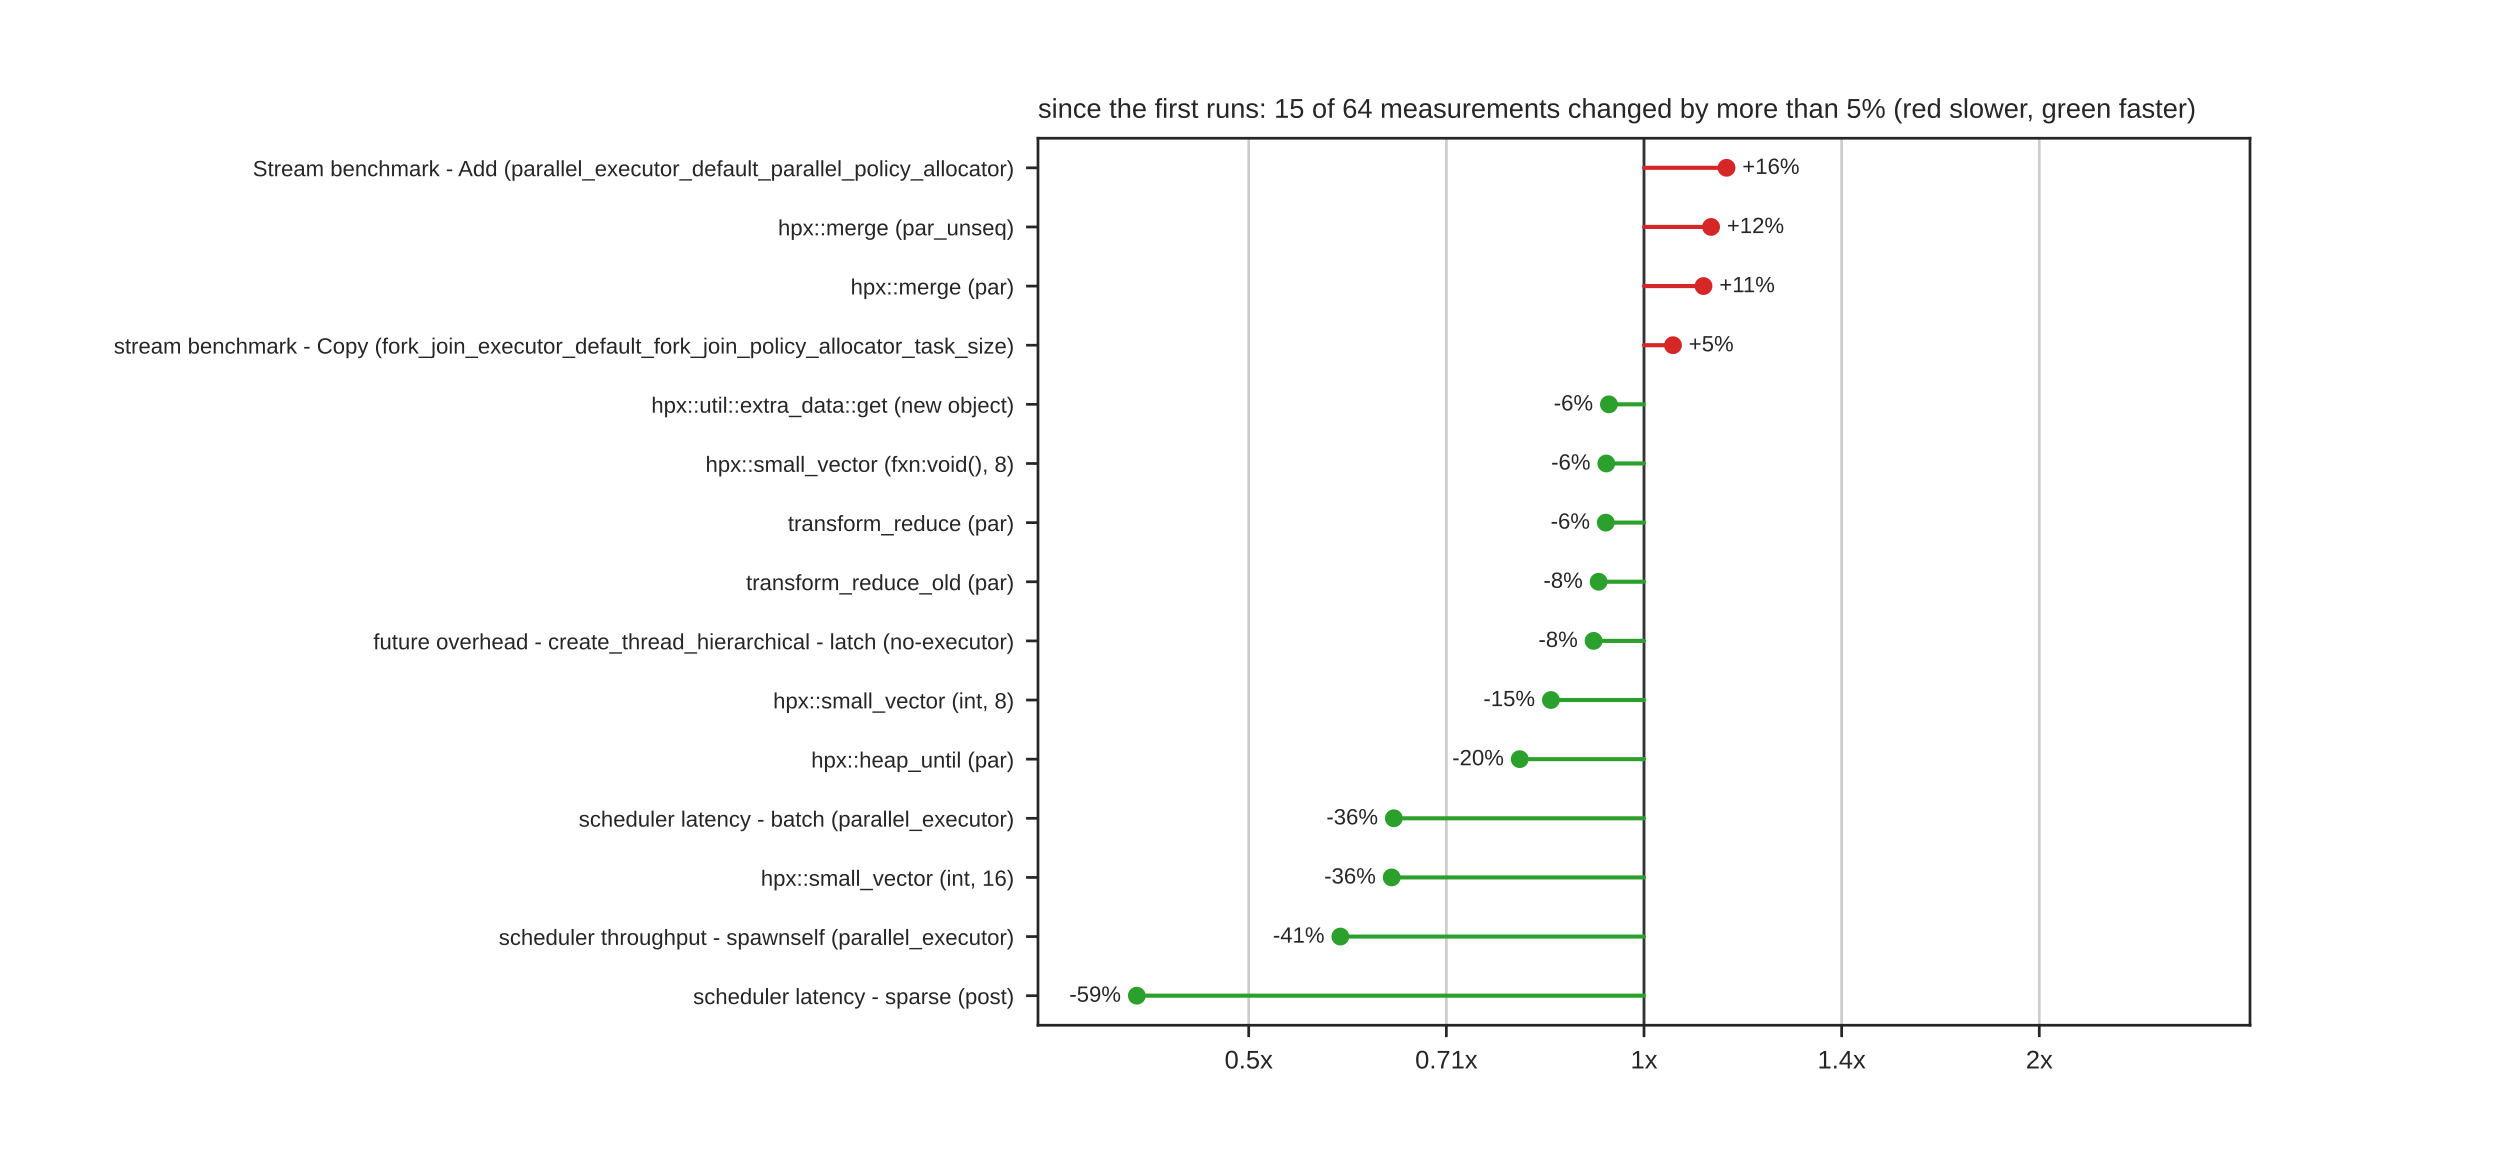
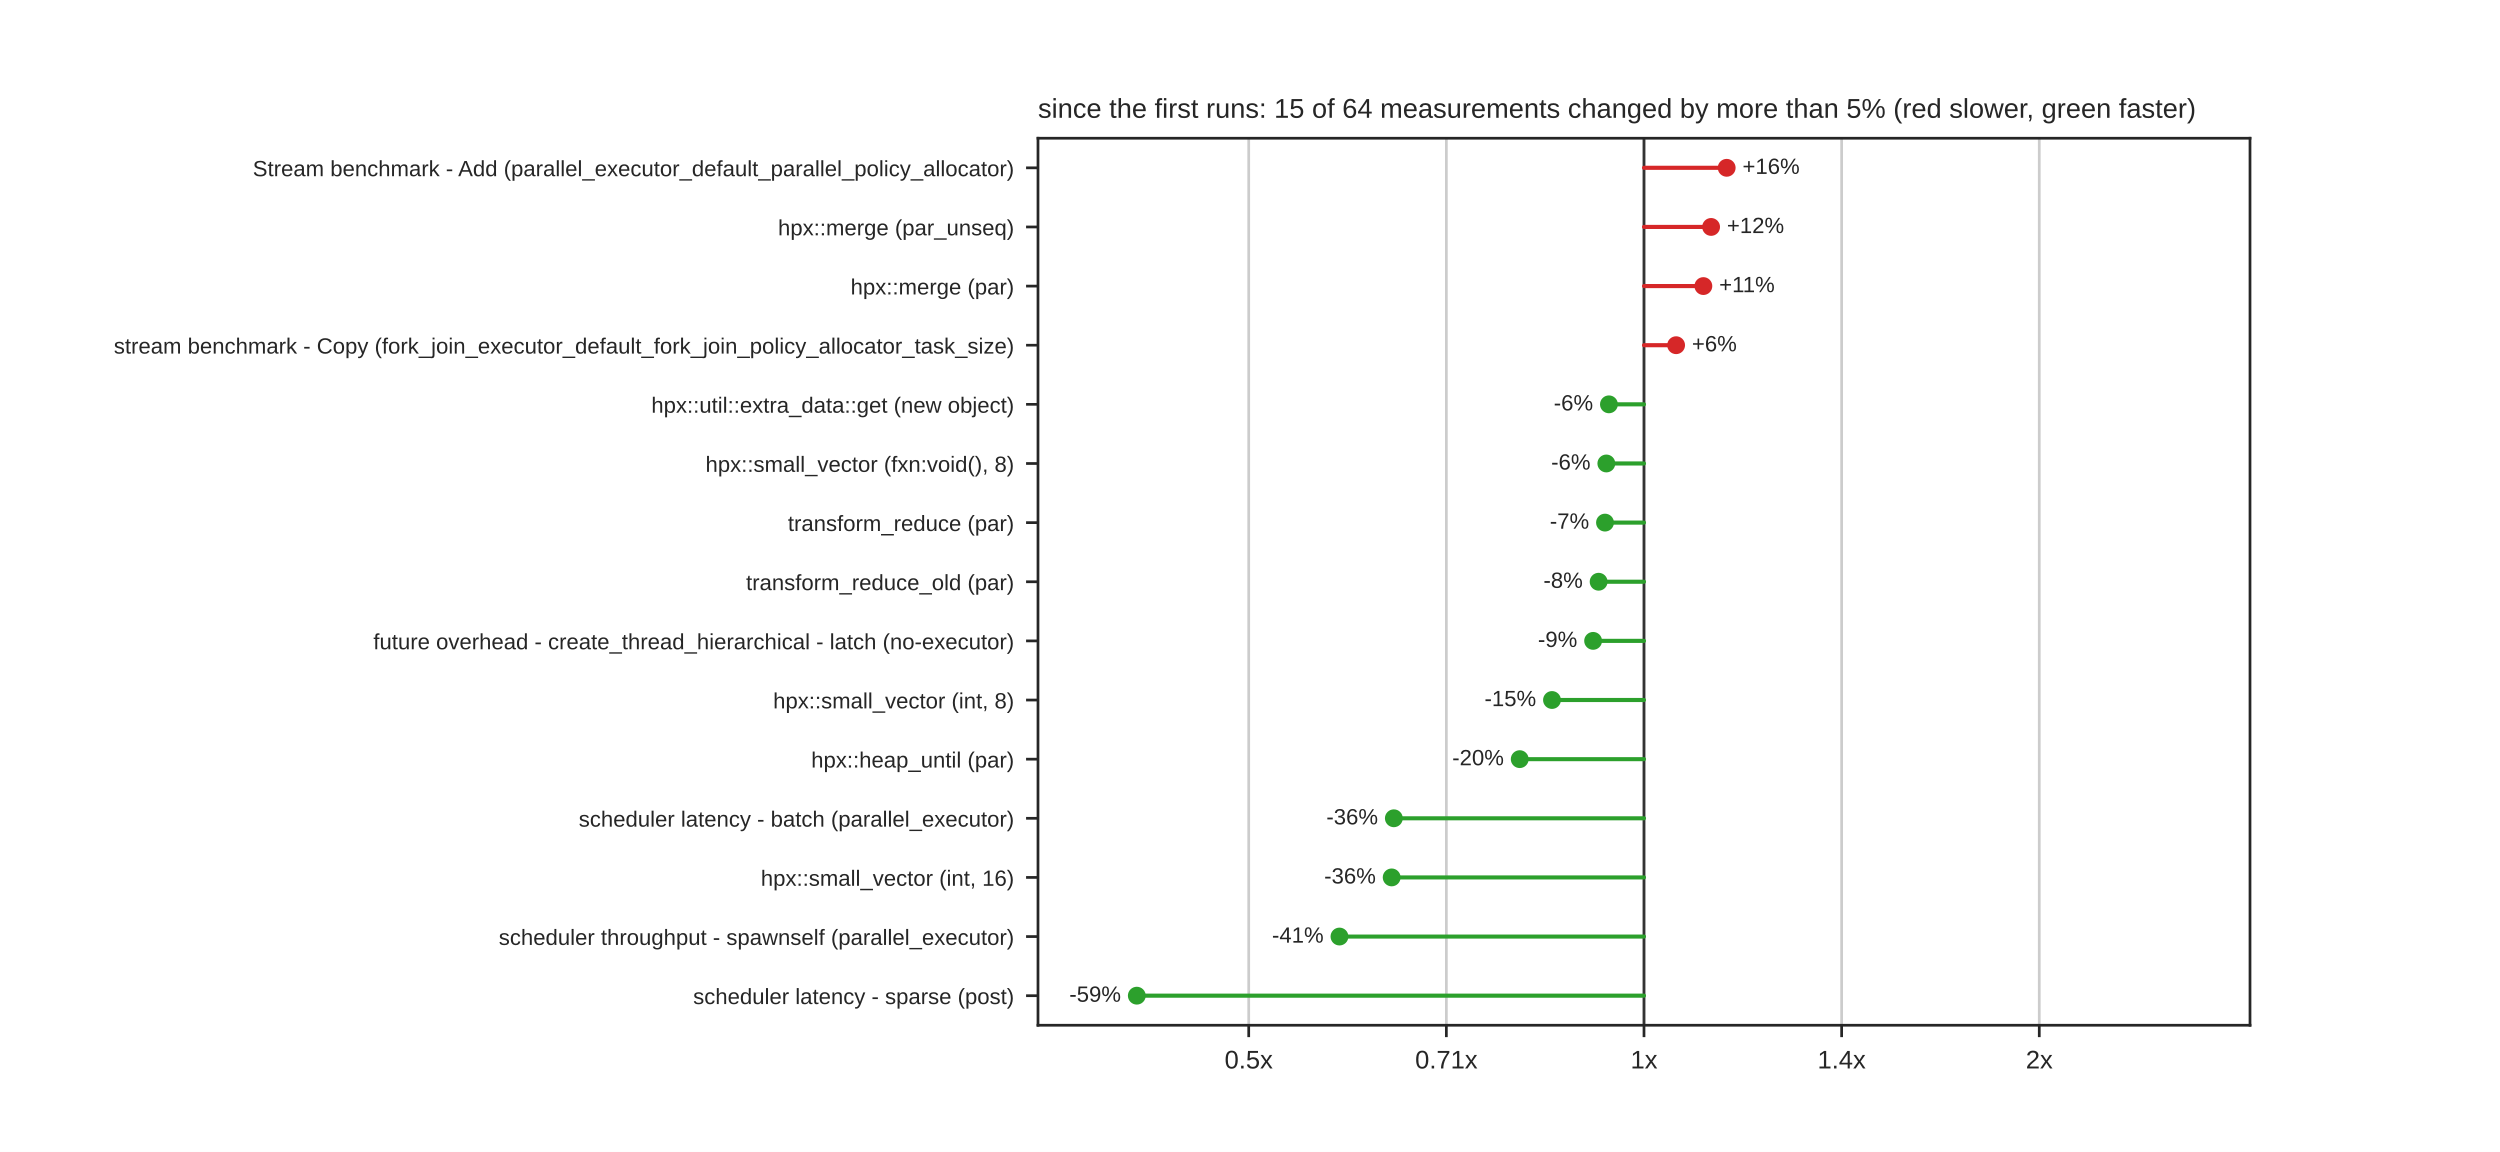
<svg xmlns="http://www.w3.org/2000/svg" xmlns:xlink="http://www.w3.org/1999/xlink" width="734.4pt" height="338.4pt" viewBox="0 0 734.4 338.4" version="1.1">
  <defs>
    <style type="text/css">*{stroke-linejoin: round; stroke-linecap: butt}</style>
  </defs>
  <g id="figure_1">
    <g id="patch_1">
      <path d="M 0 338.4  L 734.4 338.4  L 734.4 0  L 0 0  z " style="fill: #ffffff" />
    </g>
    <g id="axes_1">
      <g id="patch_2">
        <path d="M 304.92 301.176  L 660.96 301.176  L 660.96 40.608  L 304.92 40.608  z " style="fill: #ffffff" />
      </g>
      <g id="matplotlib.axis_1">
        <g id="xtick_1">
          <g id="line2d_1">
-             <path d="M 366.819 301.176  L 366.819 40.608  " clip-path="url(#p1df5aec964)" style="fill: none; stroke: #cccccc; stroke-width: 0.8; stroke-linecap: round" />
+             <path d="M 366.823 301.176  L 366.823 40.608  " clip-path="url(#p1df5aec964)" style="fill: none; stroke: #cccccc; stroke-width: 0.8; stroke-linecap: round" />
          </g>
          <g id="line2d_2">
            <defs>
              <path id="mdfc5214045" d="M 0 0  L 0 3.5  " style="stroke: #262626; stroke-width: 0.8" />
            </defs>
            <g>
-               <use xlink:href="#mdfc5214045" x="366.819" y="301.176" style="fill: #262626; stroke: #262626; stroke-width: 0.8" />
+               <use xlink:href="#mdfc5214045" x="366.823" y="301.176" style="fill: #262626; stroke: #262626; stroke-width: 0.8" />
            </g>
          </g>
          <g id="text_1">
-             <text style="fill: #262626; font: 7.5px 'Arial', 'DejaVu Sans', 'Liberation Sans', 'Bitstream Vera Sans', sans-serif; text-anchor: middle" x="366.819" y="313.875" transform="rotate(-0 366.8191 313.8748)">0.5x</text>
+             <text style="fill: #262626; font: 7.5px 'Arial', 'DejaVu Sans', 'Liberation Sans', 'Bitstream Vera Sans', sans-serif; text-anchor: middle" x="366.823" y="313.875" transform="rotate(-0 366.8228 313.8748)">0.5x</text>
          </g>
        </g>
        <g id="xtick_2">
          <g id="line2d_3">
-             <path d="M 424.88 301.176  L 424.88 40.608  " clip-path="url(#p1df5aec964)" style="fill: none; stroke: #cccccc; stroke-width: 0.8; stroke-linecap: round" />
+             <path d="M 424.881 301.176  L 424.881 40.608  " clip-path="url(#p1df5aec964)" style="fill: none; stroke: #cccccc; stroke-width: 0.8; stroke-linecap: round" />
          </g>
          <g id="line2d_4">
            <g>
-               <use xlink:href="#mdfc5214045" x="424.88" y="301.176" style="fill: #262626; stroke: #262626; stroke-width: 0.8" />
+               <use xlink:href="#mdfc5214045" x="424.881" y="301.176" style="fill: #262626; stroke: #262626; stroke-width: 0.8" />
            </g>
          </g>
          <g id="text_2">
-             <text style="fill: #262626; font: 7.5px 'Arial', 'DejaVu Sans', 'Liberation Sans', 'Bitstream Vera Sans', sans-serif; text-anchor: middle" x="424.88" y="313.875" transform="rotate(-0 424.8796 313.8748)">0.71x</text>
+             <text style="fill: #262626; font: 7.5px 'Arial', 'DejaVu Sans', 'Liberation Sans', 'Bitstream Vera Sans', sans-serif; text-anchor: middle" x="424.881" y="313.875" transform="rotate(-0 424.8814 313.8748)">0.71x</text>
          </g>
        </g>
        <g id="xtick_3">
          <g id="line2d_5">
            <path d="M 482.94 301.176  L 482.94 40.608  " clip-path="url(#p1df5aec964)" style="fill: none; stroke: #cccccc; stroke-width: 0.8; stroke-linecap: round" />
          </g>
          <g id="line2d_6">
            <g>
              <use xlink:href="#mdfc5214045" x="482.94" y="301.176" style="fill: #262626; stroke: #262626; stroke-width: 0.8" />
            </g>
          </g>
          <g id="text_3">
            <text style="fill: #262626; font: 7.5px 'Arial', 'DejaVu Sans', 'Liberation Sans', 'Bitstream Vera Sans', sans-serif; text-anchor: middle" x="482.94" y="313.875" transform="rotate(-0 482.94 313.8748)">1x</text>
          </g>
        </g>
        <g id="xtick_4">
          <g id="line2d_7">
-             <path d="M 541 301.176  L 541 40.608  " clip-path="url(#p1df5aec964)" style="fill: none; stroke: #cccccc; stroke-width: 0.8; stroke-linecap: round" />
+             <path d="M 540.999 301.176  L 540.999 40.608  " clip-path="url(#p1df5aec964)" style="fill: none; stroke: #cccccc; stroke-width: 0.8; stroke-linecap: round" />
          </g>
          <g id="line2d_8">
            <g>
-               <use xlink:href="#mdfc5214045" x="541" y="301.176" style="fill: #262626; stroke: #262626; stroke-width: 0.8" />
+               <use xlink:href="#mdfc5214045" x="540.999" y="301.176" style="fill: #262626; stroke: #262626; stroke-width: 0.8" />
            </g>
          </g>
          <g id="text_4">
-             <text style="fill: #262626; font: 7.5px 'Arial', 'DejaVu Sans', 'Liberation Sans', 'Bitstream Vera Sans', sans-serif; text-anchor: middle" x="541" y="313.875" transform="rotate(-0 541.0004 313.8748)">1.4x</text>
+             <text style="fill: #262626; font: 7.5px 'Arial', 'DejaVu Sans', 'Liberation Sans', 'Bitstream Vera Sans', sans-serif; text-anchor: middle" x="540.999" y="313.875" transform="rotate(-0 540.9986 313.8748)">1.4x</text>
          </g>
        </g>
        <g id="xtick_5">
          <g id="line2d_9">
-             <path d="M 599.061 301.176  L 599.061 40.608  " clip-path="url(#p1df5aec964)" style="fill: none; stroke: #cccccc; stroke-width: 0.8; stroke-linecap: round" />
+             <path d="M 599.057 301.176  L 599.057 40.608  " clip-path="url(#p1df5aec964)" style="fill: none; stroke: #cccccc; stroke-width: 0.8; stroke-linecap: round" />
          </g>
          <g id="line2d_10">
            <g>
-               <use xlink:href="#mdfc5214045" x="599.061" y="301.176" style="fill: #262626; stroke: #262626; stroke-width: 0.8" />
+               <use xlink:href="#mdfc5214045" x="599.057" y="301.176" style="fill: #262626; stroke: #262626; stroke-width: 0.8" />
            </g>
          </g>
          <g id="text_5">
-             <text style="fill: #262626; font: 7.5px 'Arial', 'DejaVu Sans', 'Liberation Sans', 'Bitstream Vera Sans', sans-serif; text-anchor: middle" x="599.061" y="313.875" transform="rotate(-0 599.0609 313.8748)">2x</text>
+             <text style="fill: #262626; font: 7.5px 'Arial', 'DejaVu Sans', 'Liberation Sans', 'Bitstream Vera Sans', sans-serif; text-anchor: middle" x="599.057" y="313.875" transform="rotate(-0 599.0572 313.8748)">2x</text>
          </g>
        </g>
      </g>
      <g id="matplotlib.axis_2">
        <g id="ytick_1">
          <g id="line2d_11">
            <defs>
              <path id="m414165cd4d" d="M 0 0  L -3.5 0  " style="stroke: #262626; stroke-width: 0.8" />
            </defs>
            <g>
              <use xlink:href="#m414165cd4d" x="304.92" y="49.294" style="fill: #262626; stroke: #262626; stroke-width: 0.8" />
            </g>
          </g>
          <g id="text_6">
            <text style="fill: #262626; font: 6.5px 'Arial', 'DejaVu Sans', 'Liberation Sans', 'Bitstream Vera Sans', sans-serif; text-anchor: end" x="297.92" y="51.763" transform="rotate(-0 297.92 51.76309)">Stream benchmark - Add (parallel_executor_default_parallel_policy_allocator)</text>
          </g>
        </g>
        <g id="ytick_2">
          <g id="line2d_12">
            <g>
              <use xlink:href="#m414165cd4d" x="304.92" y="66.665" style="fill: #262626; stroke: #262626; stroke-width: 0.8" />
            </g>
          </g>
          <g id="text_7">
            <text style="fill: #262626; font: 6.5px 'Arial', 'DejaVu Sans', 'Liberation Sans', 'Bitstream Vera Sans', sans-serif; text-anchor: end" x="297.92" y="69.134" transform="rotate(-0 297.92 69.13429)">hpx::merge (par_unseq)</text>
          </g>
        </g>
        <g id="ytick_3">
          <g id="line2d_13">
            <g>
              <use xlink:href="#m414165cd4d" x="304.92" y="84.036" style="fill: #262626; stroke: #262626; stroke-width: 0.8" />
            </g>
          </g>
          <g id="text_8">
            <text style="fill: #262626; font: 6.5px 'Arial', 'DejaVu Sans', 'Liberation Sans', 'Bitstream Vera Sans', sans-serif; text-anchor: end" x="297.92" y="86.505" transform="rotate(-0 297.92 86.50549)">hpx::merge (par)</text>
          </g>
        </g>
        <g id="ytick_4">
          <g id="line2d_14">
            <g>
              <use xlink:href="#m414165cd4d" x="304.92" y="101.407" style="fill: #262626; stroke: #262626; stroke-width: 0.8" />
            </g>
          </g>
          <g id="text_9">
            <text style="fill: #262626; font: 6.5px 'Arial', 'DejaVu Sans', 'Liberation Sans', 'Bitstream Vera Sans', sans-serif; text-anchor: end" x="297.92" y="103.877" transform="rotate(-0 297.92 103.8767)">stream benchmark - Copy (fork_join_executor_default_fork_join_policy_allocator_task_size)</text>
          </g>
        </g>
        <g id="ytick_5">
          <g id="line2d_15">
            <g>
              <use xlink:href="#m414165cd4d" x="304.92" y="118.778" style="fill: #262626; stroke: #262626; stroke-width: 0.8" />
            </g>
          </g>
          <g id="text_10">
            <text style="fill: #262626; font: 6.5px 'Arial', 'DejaVu Sans', 'Liberation Sans', 'Bitstream Vera Sans', sans-serif; text-anchor: end" x="297.92" y="121.248" transform="rotate(-0 297.92 121.2479)">hpx::util::extra_data::get (new object)</text>
          </g>
        </g>
        <g id="ytick_6">
          <g id="line2d_16">
            <g>
              <use xlink:href="#m414165cd4d" x="304.92" y="136.15" style="fill: #262626; stroke: #262626; stroke-width: 0.8" />
            </g>
          </g>
          <g id="text_11">
            <text style="fill: #262626; font: 6.5px 'Arial', 'DejaVu Sans', 'Liberation Sans', 'Bitstream Vera Sans', sans-serif; text-anchor: end" x="297.92" y="138.619" transform="rotate(-0 297.92 138.6191)">hpx::small_vector (fxn:void(), 8)</text>
          </g>
        </g>
        <g id="ytick_7">
          <g id="line2d_17">
            <g>
              <use xlink:href="#m414165cd4d" x="304.92" y="153.521" style="fill: #262626; stroke: #262626; stroke-width: 0.8" />
            </g>
          </g>
          <g id="text_12">
            <text style="fill: #262626; font: 6.5px 'Arial', 'DejaVu Sans', 'Liberation Sans', 'Bitstream Vera Sans', sans-serif; text-anchor: end" x="297.92" y="155.99" transform="rotate(-0 297.92 155.9903)">transform_reduce (par)</text>
          </g>
        </g>
        <g id="ytick_8">
          <g id="line2d_18">
            <g>
              <use xlink:href="#m414165cd4d" x="304.92" y="170.892" style="fill: #262626; stroke: #262626; stroke-width: 0.8" />
            </g>
          </g>
          <g id="text_13">
            <text style="fill: #262626; font: 6.5px 'Arial', 'DejaVu Sans', 'Liberation Sans', 'Bitstream Vera Sans', sans-serif; text-anchor: end" x="297.92" y="173.361" transform="rotate(-0 297.92 173.3615)">transform_reduce_old (par)</text>
          </g>
        </g>
        <g id="ytick_9">
          <g id="line2d_19">
            <g>
              <use xlink:href="#m414165cd4d" x="304.92" y="188.263" style="fill: #262626; stroke: #262626; stroke-width: 0.8" />
            </g>
          </g>
          <g id="text_14">
            <text style="fill: #262626; font: 6.5px 'Arial', 'DejaVu Sans', 'Liberation Sans', 'Bitstream Vera Sans', sans-serif; text-anchor: end" x="297.92" y="190.733" transform="rotate(-0 297.92 190.7327)">future overhead - create_thread_hierarchical - latch (no-executor)</text>
          </g>
        </g>
        <g id="ytick_10">
          <g id="line2d_20">
            <g>
              <use xlink:href="#m414165cd4d" x="304.92" y="205.634" style="fill: #262626; stroke: #262626; stroke-width: 0.8" />
            </g>
          </g>
          <g id="text_15">
            <text style="fill: #262626; font: 6.5px 'Arial', 'DejaVu Sans', 'Liberation Sans', 'Bitstream Vera Sans', sans-serif; text-anchor: end" x="297.92" y="208.104" transform="rotate(-0 297.92 208.1039)">hpx::small_vector (int, 8)</text>
          </g>
        </g>
        <g id="ytick_11">
          <g id="line2d_21">
            <g>
              <use xlink:href="#m414165cd4d" x="304.92" y="223.006" style="fill: #262626; stroke: #262626; stroke-width: 0.8" />
            </g>
          </g>
          <g id="text_16">
            <text style="fill: #262626; font: 6.5px 'Arial', 'DejaVu Sans', 'Liberation Sans', 'Bitstream Vera Sans', sans-serif; text-anchor: end" x="297.92" y="225.475" transform="rotate(-0 297.92 225.4751)">hpx::heap_until (par)</text>
          </g>
        </g>
        <g id="ytick_12">
          <g id="line2d_22">
            <g>
              <use xlink:href="#m414165cd4d" x="304.92" y="240.377" style="fill: #262626; stroke: #262626; stroke-width: 0.8" />
            </g>
          </g>
          <g id="text_17">
            <text style="fill: #262626; font: 6.5px 'Arial', 'DejaVu Sans', 'Liberation Sans', 'Bitstream Vera Sans', sans-serif; text-anchor: end" x="297.92" y="242.846" transform="rotate(-0 297.92 242.8463)">scheduler latency - batch (parallel_executor)</text>
          </g>
        </g>
        <g id="ytick_13">
          <g id="line2d_23">
            <g>
              <use xlink:href="#m414165cd4d" x="304.92" y="257.748" style="fill: #262626; stroke: #262626; stroke-width: 0.8" />
            </g>
          </g>
          <g id="text_18">
            <text style="fill: #262626; font: 6.5px 'Arial', 'DejaVu Sans', 'Liberation Sans', 'Bitstream Vera Sans', sans-serif; text-anchor: end" x="297.92" y="260.217" transform="rotate(-0 297.92 260.2175)">hpx::small_vector (int, 16)</text>
          </g>
        </g>
        <g id="ytick_14">
          <g id="line2d_24">
            <g>
              <use xlink:href="#m414165cd4d" x="304.92" y="275.119" style="fill: #262626; stroke: #262626; stroke-width: 0.8" />
            </g>
          </g>
          <g id="text_19">
            <text style="fill: #262626; font: 6.5px 'Arial', 'DejaVu Sans', 'Liberation Sans', 'Bitstream Vera Sans', sans-serif; text-anchor: end" x="297.92" y="277.589" transform="rotate(-0 297.92 277.5887)">scheduler throughput - spawnself (parallel_executor)</text>
          </g>
        </g>
        <g id="ytick_15">
          <g id="line2d_25">
            <g>
              <use xlink:href="#m414165cd4d" x="304.92" y="292.49" style="fill: #262626; stroke: #262626; stroke-width: 0.8" />
            </g>
          </g>
          <g id="text_20">
            <text style="fill: #262626; font: 6.5px 'Arial', 'DejaVu Sans', 'Liberation Sans', 'Bitstream Vera Sans', sans-serif; text-anchor: end" x="297.92" y="294.96" transform="rotate(-0 297.92 294.9599)">scheduler latency - sparse (post)</text>
          </g>
        </g>
      </g>
      <g id="line2d_26">
        <path d="M 482.94 301.176  L 482.94 40.608  " clip-path="url(#p1df5aec964)" style="fill: none; stroke: #333333; stroke-width: 0.8; stroke-linecap: round" />
      </g>
      <g id="line2d_27">
-         <path d="M 482.94 49.294  L 507.185 49.294  " clip-path="url(#p1df5aec964)" style="fill: none; stroke: #d62728; stroke-width: 1.2; stroke-linecap: round" />
+         <path d="M 482.94 49.294  L 507.231 49.294  " clip-path="url(#p1df5aec964)" style="fill: none; stroke: #d62728; stroke-width: 1.2; stroke-linecap: round" />
      </g>
      <g id="line2d_28">
-         <path d="M 482.94 66.665  L 502.648 66.665  " clip-path="url(#p1df5aec964)" style="fill: none; stroke: #d62728; stroke-width: 1.2; stroke-linecap: round" />
+         <path d="M 482.94 66.665  L 502.654 66.665  " clip-path="url(#p1df5aec964)" style="fill: none; stroke: #d62728; stroke-width: 1.2; stroke-linecap: round" />
      </g>
      <g id="line2d_29">
-         <path d="M 482.94 84.036  L 500.424 84.036  " clip-path="url(#p1df5aec964)" style="fill: none; stroke: #d62728; stroke-width: 1.2; stroke-linecap: round" />
+         <path d="M 482.94 84.036  L 500.382 84.036  " clip-path="url(#p1df5aec964)" style="fill: none; stroke: #d62728; stroke-width: 1.2; stroke-linecap: round" />
      </g>
      <g id="line2d_30">
-         <path d="M 482.94 101.407  L 491.455 101.407  " clip-path="url(#p1df5aec964)" style="fill: none; stroke: #d62728; stroke-width: 1.2; stroke-linecap: round" />
+         <path d="M 482.94 101.407  L 492.375 101.407  " clip-path="url(#p1df5aec964)" style="fill: none; stroke: #d62728; stroke-width: 1.2; stroke-linecap: round" />
      </g>
      <g id="line2d_31">
-         <path d="M 482.94 118.778  L 472.634 118.778  " clip-path="url(#p1df5aec964)" style="fill: none; stroke: #2ca02c; stroke-width: 1.2; stroke-linecap: round" />
+         <path d="M 482.94 118.778  L 472.641 118.778  " clip-path="url(#p1df5aec964)" style="fill: none; stroke: #2ca02c; stroke-width: 1.2; stroke-linecap: round" />
      </g>
      <g id="line2d_32">
-         <path d="M 482.94 136.15  L 471.872 136.15  " clip-path="url(#p1df5aec964)" style="fill: none; stroke: #2ca02c; stroke-width: 1.2; stroke-linecap: round" />
+         <path d="M 482.94 136.15  L 471.879 136.15  " clip-path="url(#p1df5aec964)" style="fill: none; stroke: #2ca02c; stroke-width: 1.2; stroke-linecap: round" />
      </g>
      <g id="line2d_33">
-         <path d="M 482.94 153.521  L 471.723 153.521  " clip-path="url(#p1df5aec964)" style="fill: none; stroke: #2ca02c; stroke-width: 1.2; stroke-linecap: round" />
+         <path d="M 482.94 153.521  L 471.485 153.521  " clip-path="url(#p1df5aec964)" style="fill: none; stroke: #2ca02c; stroke-width: 1.2; stroke-linecap: round" />
      </g>
      <g id="line2d_34">
-         <path d="M 482.94 170.892  L 469.612 170.892  " clip-path="url(#p1df5aec964)" style="fill: none; stroke: #2ca02c; stroke-width: 1.2; stroke-linecap: round" />
+         <path d="M 482.94 170.892  L 469.613 170.892  " clip-path="url(#p1df5aec964)" style="fill: none; stroke: #2ca02c; stroke-width: 1.2; stroke-linecap: round" />
      </g>
      <g id="line2d_35">
-         <path d="M 482.94 188.263  L 468.141 188.263  " clip-path="url(#p1df5aec964)" style="fill: none; stroke: #2ca02c; stroke-width: 1.2; stroke-linecap: round" />
+         <path d="M 482.94 188.263  L 467.994 188.263  " clip-path="url(#p1df5aec964)" style="fill: none; stroke: #2ca02c; stroke-width: 1.2; stroke-linecap: round" />
      </g>
      <g id="line2d_36">
-         <path d="M 482.94 205.634  L 455.589 205.634  " clip-path="url(#p1df5aec964)" style="fill: none; stroke: #2ca02c; stroke-width: 1.2; stroke-linecap: round" />
+         <path d="M 482.94 205.634  L 455.914 205.634  " clip-path="url(#p1df5aec964)" style="fill: none; stroke: #2ca02c; stroke-width: 1.2; stroke-linecap: round" />
      </g>
      <g id="line2d_37">
-         <path d="M 482.94 223.006  L 446.432 223.006  " clip-path="url(#p1df5aec964)" style="fill: none; stroke: #2ca02c; stroke-width: 1.2; stroke-linecap: round" />
+         <path d="M 482.94 223.006  L 446.434 223.006  " clip-path="url(#p1df5aec964)" style="fill: none; stroke: #2ca02c; stroke-width: 1.2; stroke-linecap: round" />
      </g>
      <g id="line2d_38">
-         <path d="M 482.94 240.377  L 409.454 240.377  " clip-path="url(#p1df5aec964)" style="fill: none; stroke: #2ca02c; stroke-width: 1.2; stroke-linecap: round" />
+         <path d="M 482.94 240.377  L 409.457 240.377  " clip-path="url(#p1df5aec964)" style="fill: none; stroke: #2ca02c; stroke-width: 1.2; stroke-linecap: round" />
      </g>
      <g id="line2d_39">
-         <path d="M 482.94 257.748  L 408.822 257.748  " clip-path="url(#p1df5aec964)" style="fill: none; stroke: #2ca02c; stroke-width: 1.2; stroke-linecap: round" />
+         <path d="M 482.94 257.748  L 408.818 257.748  " clip-path="url(#p1df5aec964)" style="fill: none; stroke: #2ca02c; stroke-width: 1.2; stroke-linecap: round" />
      </g>
      <g id="line2d_40">
-         <path d="M 482.94 275.119  L 393.746 275.119  " clip-path="url(#p1df5aec964)" style="fill: none; stroke: #2ca02c; stroke-width: 1.2; stroke-linecap: round" />
+         <path d="M 482.94 275.119  L 393.482 275.119  " clip-path="url(#p1df5aec964)" style="fill: none; stroke: #2ca02c; stroke-width: 1.2; stroke-linecap: round" />
      </g>
      <g id="line2d_41">
-         <path d="M 482.94 292.49  L 333.95 292.49  " clip-path="url(#p1df5aec964)" style="fill: none; stroke: #2ca02c; stroke-width: 1.2; stroke-linecap: round" />
+         <path d="M 482.94 292.49  L 333.949 292.49  " clip-path="url(#p1df5aec964)" style="fill: none; stroke: #2ca02c; stroke-width: 1.2; stroke-linecap: round" />
      </g>
      <g id="patch_3">
        <path d="M 304.92 301.176  L 304.92 40.608  " style="fill: none; stroke: #262626; stroke-width: 0.8; stroke-linejoin: miter; stroke-linecap: square" />
      </g>
      <g id="patch_4">
        <path d="M 660.96 301.176  L 660.96 40.608  " style="fill: none; stroke: #262626; stroke-width: 0.8; stroke-linejoin: miter; stroke-linecap: square" />
      </g>
      <g id="patch_5">
        <path d="M 304.92 301.176  L 660.96 301.176  " style="fill: none; stroke: #262626; stroke-width: 0.8; stroke-linejoin: miter; stroke-linecap: square" />
      </g>
      <g id="patch_6">
        <path d="M 304.92 40.608  L 660.96 40.608  " style="fill: none; stroke: #262626; stroke-width: 0.8; stroke-linejoin: miter; stroke-linecap: square" />
      </g>
      <g id="PathCollection_1">
        <defs>
          <path id="m8968767a60" d="M 0 2.121  C 0.563 2.121 1.102 1.898 1.5 1.5  C 1.898 1.102 2.121 0.563 2.121 0  C 2.121 -0.563 1.898 -1.102 1.5 -1.5  C 1.102 -1.898 0.563 -2.121 0 -2.121  C -0.563 -2.121 -1.102 -1.898 -1.5 -1.5  C -1.898 -1.102 -2.121 -0.563 -2.121 0  C -2.121 0.563 -1.898 1.102 -1.5 1.5  C -1.102 1.898 -0.563 2.121 0 2.121  z " style="stroke: #d62728" />
        </defs>
        <g clip-path="url(#p1df5aec964)">
-           <use xlink:href="#m8968767a60" x="507.185" y="49.294" style="fill: #d62728; stroke: #d62728" />
+           <use xlink:href="#m8968767a60" x="507.231" y="49.294" style="fill: #d62728; stroke: #d62728" />
        </g>
      </g>
      <g id="text_21">
-         <text style="fill: #262626; font: 6.5px 'Arial', 'DejaVu Sans', 'Liberation Sans', 'Bitstream Vera Sans', sans-serif; text-anchor: start" x="511.83" y="51.087" transform="rotate(-0 511.8296 51.08719)">+16%</text>
+         <text style="fill: #262626; font: 6.5px 'Arial', 'DejaVu Sans', 'Liberation Sans', 'Bitstream Vera Sans', sans-serif; text-anchor: start" x="511.875" y="51.087" transform="rotate(-0 511.8753 51.08719)">+16%</text>
      </g>
      <g id="PathCollection_2">
        <g clip-path="url(#p1df5aec964)">
-           <use xlink:href="#m8968767a60" x="502.648" y="66.665" style="fill: #d62728; stroke: #d62728" />
+           <use xlink:href="#m8968767a60" x="502.654" y="66.665" style="fill: #d62728; stroke: #d62728" />
        </g>
      </g>
      <g id="text_22">
-         <text style="fill: #262626; font: 6.5px 'Arial', 'DejaVu Sans', 'Liberation Sans', 'Bitstream Vera Sans', sans-serif; text-anchor: start" x="507.293" y="68.458" transform="rotate(-0 507.2929 68.45839)">+12%</text>
+         <text style="fill: #262626; font: 6.5px 'Arial', 'DejaVu Sans', 'Liberation Sans', 'Bitstream Vera Sans', sans-serif; text-anchor: start" x="507.299" y="68.458" transform="rotate(-0 507.2991 68.45839)">+12%</text>
      </g>
      <g id="PathCollection_3">
        <g clip-path="url(#p1df5aec964)">
-           <use xlink:href="#m8968767a60" x="500.424" y="84.036" style="fill: #d62728; stroke: #d62728" />
+           <use xlink:href="#m8968767a60" x="500.382" y="84.036" style="fill: #d62728; stroke: #d62728" />
        </g>
      </g>
      <g id="text_23">
-         <text style="fill: #262626; font: 6.5px 'Arial', 'DejaVu Sans', 'Liberation Sans', 'Bitstream Vera Sans', sans-serif; text-anchor: start" x="505.069" y="85.83" transform="rotate(-0 505.0692 85.82959)">+11%</text>
+         <text style="fill: #262626; font: 6.5px 'Arial', 'DejaVu Sans', 'Liberation Sans', 'Bitstream Vera Sans', sans-serif; text-anchor: start" x="505.027" y="85.83" transform="rotate(-0 505.0267 85.82959)">+11%</text>
      </g>
      <g id="PathCollection_4">
        <g clip-path="url(#p1df5aec964)">
-           <use xlink:href="#m8968767a60" x="491.455" y="101.407" style="fill: #d62728; stroke: #d62728" />
+           <use xlink:href="#m8968767a60" x="492.375" y="101.407" style="fill: #d62728; stroke: #d62728" />
        </g>
      </g>
      <g id="text_24">
-         <text style="fill: #262626; font: 6.5px 'Arial', 'DejaVu Sans', 'Liberation Sans', 'Bitstream Vera Sans', sans-serif; text-anchor: start" x="496.1" y="103.201" transform="rotate(-0 496.0995 103.2008)">+5%</text>
+         <text style="fill: #262626; font: 6.5px 'Arial', 'DejaVu Sans', 'Liberation Sans', 'Bitstream Vera Sans', sans-serif; text-anchor: start" x="497.019" y="103.201" transform="rotate(-0 497.0194 103.2008)">+6%</text>
      </g>
      <g id="PathCollection_5">
        <defs>
          <path id="m7978cd0e5a" d="M 0 2.121  C 0.563 2.121 1.102 1.898 1.5 1.5  C 1.898 1.102 2.121 0.563 2.121 0  C 2.121 -0.563 1.898 -1.102 1.5 -1.5  C 1.102 -1.898 0.563 -2.121 0 -2.121  C -0.563 -2.121 -1.102 -1.898 -1.5 -1.5  C -1.898 -1.102 -2.121 -0.563 -2.121 0  C -2.121 0.563 -1.898 1.102 -1.5 1.5  C -1.102 1.898 -0.563 2.121 0 2.121  z " style="stroke: #2ca02c" />
        </defs>
        <g clip-path="url(#p1df5aec964)">
-           <use xlink:href="#m7978cd0e5a" x="472.634" y="118.778" style="fill: #2ca02c; stroke: #2ca02c" />
+           <use xlink:href="#m7978cd0e5a" x="472.641" y="118.778" style="fill: #2ca02c; stroke: #2ca02c" />
        </g>
      </g>
      <g id="text_25">
-         <text style="fill: #262626; font: 6.5px 'Arial', 'DejaVu Sans', 'Liberation Sans', 'Bitstream Vera Sans', sans-serif; text-anchor: end" x="467.989" y="120.572" transform="rotate(-0 467.9893 120.572)">-6%</text>
+         <text style="fill: #262626; font: 6.5px 'Arial', 'DejaVu Sans', 'Liberation Sans', 'Bitstream Vera Sans', sans-serif; text-anchor: end" x="467.997" y="120.572" transform="rotate(-0 467.9966 120.572)">-6%</text>
      </g>
      <g id="PathCollection_6">
        <g clip-path="url(#p1df5aec964)">
-           <use xlink:href="#m7978cd0e5a" x="471.872" y="136.15" style="fill: #2ca02c; stroke: #2ca02c" />
+           <use xlink:href="#m7978cd0e5a" x="471.879" y="136.15" style="fill: #2ca02c; stroke: #2ca02c" />
        </g>
      </g>
      <g id="text_26">
-         <text style="fill: #262626; font: 6.5px 'Arial', 'DejaVu Sans', 'Liberation Sans', 'Bitstream Vera Sans', sans-serif; text-anchor: end" x="467.227" y="137.943" transform="rotate(-0 467.2268 137.9432)">-6%</text>
+         <text style="fill: #262626; font: 6.5px 'Arial', 'DejaVu Sans', 'Liberation Sans', 'Bitstream Vera Sans', sans-serif; text-anchor: end" x="467.234" y="137.943" transform="rotate(-0 467.2343 137.9432)">-6%</text>
      </g>
      <g id="PathCollection_7">
        <g clip-path="url(#p1df5aec964)">
-           <use xlink:href="#m7978cd0e5a" x="471.723" y="153.521" style="fill: #2ca02c; stroke: #2ca02c" />
+           <use xlink:href="#m7978cd0e5a" x="471.485" y="153.521" style="fill: #2ca02c; stroke: #2ca02c" />
        </g>
      </g>
      <g id="text_27">
-         <text style="fill: #262626; font: 6.5px 'Arial', 'DejaVu Sans', 'Liberation Sans', 'Bitstream Vera Sans', sans-serif; text-anchor: end" x="467.078" y="155.314" transform="rotate(-0 467.0779 155.3144)">-6%</text>
+         <text style="fill: #262626; font: 6.5px 'Arial', 'DejaVu Sans', 'Liberation Sans', 'Bitstream Vera Sans', sans-serif; text-anchor: end" x="466.84" y="155.314" transform="rotate(-0 466.8402 155.3144)">-7%</text>
      </g>
      <g id="PathCollection_8">
        <g clip-path="url(#p1df5aec964)">
-           <use xlink:href="#m7978cd0e5a" x="469.612" y="170.892" style="fill: #2ca02c; stroke: #2ca02c" />
+           <use xlink:href="#m7978cd0e5a" x="469.613" y="170.892" style="fill: #2ca02c; stroke: #2ca02c" />
        </g>
      </g>
      <g id="text_28">
-         <text style="fill: #262626; font: 6.5px 'Arial', 'DejaVu Sans', 'Liberation Sans', 'Bitstream Vera Sans', sans-serif; text-anchor: end" x="464.968" y="172.686" transform="rotate(-0 464.9675 172.6856)">-8%</text>
+         <text style="fill: #262626; font: 6.5px 'Arial', 'DejaVu Sans', 'Liberation Sans', 'Bitstream Vera Sans', sans-serif; text-anchor: end" x="464.968" y="172.686" transform="rotate(-0 464.9681 172.6856)">-8%</text>
      </g>
      <g id="PathCollection_9">
        <g clip-path="url(#p1df5aec964)">
-           <use xlink:href="#m7978cd0e5a" x="468.141" y="188.263" style="fill: #2ca02c; stroke: #2ca02c" />
+           <use xlink:href="#m7978cd0e5a" x="467.994" y="188.263" style="fill: #2ca02c; stroke: #2ca02c" />
        </g>
      </g>
      <g id="text_29">
-         <text style="fill: #262626; font: 6.5px 'Arial', 'DejaVu Sans', 'Liberation Sans', 'Bitstream Vera Sans', sans-serif; text-anchor: end" x="463.496" y="190.057" transform="rotate(-0 463.4962 190.0568)">-8%</text>
+         <text style="fill: #262626; font: 6.5px 'Arial', 'DejaVu Sans', 'Liberation Sans', 'Bitstream Vera Sans', sans-serif; text-anchor: end" x="463.349" y="190.057" transform="rotate(-0 463.3493 190.0568)">-9%</text>
      </g>
      <g id="PathCollection_10">
        <g clip-path="url(#p1df5aec964)">
-           <use xlink:href="#m7978cd0e5a" x="455.589" y="205.634" style="fill: #2ca02c; stroke: #2ca02c" />
+           <use xlink:href="#m7978cd0e5a" x="455.914" y="205.634" style="fill: #2ca02c; stroke: #2ca02c" />
        </g>
      </g>
      <g id="text_30">
-         <text style="fill: #262626; font: 6.5px 'Arial', 'DejaVu Sans', 'Liberation Sans', 'Bitstream Vera Sans', sans-serif; text-anchor: end" x="450.944" y="207.428" transform="rotate(-0 450.9439 207.428)">-15%</text>
+         <text style="fill: #262626; font: 6.5px 'Arial', 'DejaVu Sans', 'Liberation Sans', 'Bitstream Vera Sans', sans-serif; text-anchor: end" x="451.269" y="207.428" transform="rotate(-0 451.269 207.428)">-15%</text>
      </g>
      <g id="PathCollection_11">
        <g clip-path="url(#p1df5aec964)">
-           <use xlink:href="#m7978cd0e5a" x="446.432" y="223.006" style="fill: #2ca02c; stroke: #2ca02c" />
+           <use xlink:href="#m7978cd0e5a" x="446.434" y="223.006" style="fill: #2ca02c; stroke: #2ca02c" />
        </g>
      </g>
      <g id="text_31">
-         <text style="fill: #262626; font: 6.5px 'Arial', 'DejaVu Sans', 'Liberation Sans', 'Bitstream Vera Sans', sans-serif; text-anchor: end" x="441.788" y="224.799" transform="rotate(-0 441.7875 224.7992)">-20%</text>
+         <text style="fill: #262626; font: 6.5px 'Arial', 'DejaVu Sans', 'Liberation Sans', 'Bitstream Vera Sans', sans-serif; text-anchor: end" x="441.789" y="224.799" transform="rotate(-0 441.7889 224.7992)">-20%</text>
      </g>
      <g id="PathCollection_12">
        <g clip-path="url(#p1df5aec964)">
-           <use xlink:href="#m7978cd0e5a" x="409.454" y="240.377" style="fill: #2ca02c; stroke: #2ca02c" />
+           <use xlink:href="#m7978cd0e5a" x="409.457" y="240.377" style="fill: #2ca02c; stroke: #2ca02c" />
        </g>
      </g>
      <g id="text_32">
-         <text style="fill: #262626; font: 6.5px 'Arial', 'DejaVu Sans', 'Liberation Sans', 'Bitstream Vera Sans', sans-serif; text-anchor: end" x="404.81" y="242.17" transform="rotate(-0 404.8095 242.1704)">-36%</text>
+         <text style="fill: #262626; font: 6.5px 'Arial', 'DejaVu Sans', 'Liberation Sans', 'Bitstream Vera Sans', sans-serif; text-anchor: end" x="404.812" y="242.17" transform="rotate(-0 404.812 242.1704)">-36%</text>
      </g>
      <g id="PathCollection_13">
        <g clip-path="url(#p1df5aec964)">
-           <use xlink:href="#m7978cd0e5a" x="408.822" y="257.748" style="fill: #2ca02c; stroke: #2ca02c" />
+           <use xlink:href="#m7978cd0e5a" x="408.818" y="257.748" style="fill: #2ca02c; stroke: #2ca02c" />
        </g>
      </g>
      <g id="text_33">
-         <text style="fill: #262626; font: 6.5px 'Arial', 'DejaVu Sans', 'Liberation Sans', 'Bitstream Vera Sans', sans-serif; text-anchor: end" x="404.177" y="259.542" transform="rotate(-0 404.1769 259.5416)">-36%</text>
+         <text style="fill: #262626; font: 6.5px 'Arial', 'DejaVu Sans', 'Liberation Sans', 'Bitstream Vera Sans', sans-serif; text-anchor: end" x="404.174" y="259.542" transform="rotate(-0 404.1738 259.5416)">-36%</text>
      </g>
      <g id="PathCollection_14">
        <g clip-path="url(#p1df5aec964)">
-           <use xlink:href="#m7978cd0e5a" x="393.746" y="275.119" style="fill: #2ca02c; stroke: #2ca02c" />
+           <use xlink:href="#m7978cd0e5a" x="393.482" y="275.119" style="fill: #2ca02c; stroke: #2ca02c" />
        </g>
      </g>
      <g id="text_34">
-         <text style="fill: #262626; font: 6.5px 'Arial', 'DejaVu Sans', 'Liberation Sans', 'Bitstream Vera Sans', sans-serif; text-anchor: end" x="389.101" y="276.913" transform="rotate(-0 389.1012 276.9128)">-41%</text>
+         <text style="fill: #262626; font: 6.5px 'Arial', 'DejaVu Sans', 'Liberation Sans', 'Bitstream Vera Sans', sans-serif; text-anchor: end" x="388.838" y="276.913" transform="rotate(-0 388.8376 276.9128)">-41%</text>
      </g>
      <g id="PathCollection_15">
        <g clip-path="url(#p1df5aec964)">
-           <use xlink:href="#m7978cd0e5a" x="333.95" y="292.49" style="fill: #2ca02c; stroke: #2ca02c" />
+           <use xlink:href="#m7978cd0e5a" x="333.949" y="292.49" style="fill: #2ca02c; stroke: #2ca02c" />
        </g>
      </g>
      <g id="text_35">
-         <text style="fill: #262626; font: 6.5px 'Arial', 'DejaVu Sans', 'Liberation Sans', 'Bitstream Vera Sans', sans-serif; text-anchor: end" x="329.305" y="294.284" transform="rotate(-0 329.3054 294.284)">-59%</text>
+         <text style="fill: #262626; font: 6.5px 'Arial', 'DejaVu Sans', 'Liberation Sans', 'Bitstream Vera Sans', sans-serif; text-anchor: end" x="329.305" y="294.284" transform="rotate(-0 329.3046 294.284)">-59%</text>
      </g>
      <g id="text_36">
        <text style="fill: #262626; font: 8px 'Arial', 'DejaVu Sans', 'Liberation Sans', 'Bitstream Vera Sans', sans-serif; text-anchor: start" x="304.92" y="34.608" transform="rotate(-0 304.92 34.608)">since the first runs: 15 of 64 measurements changed by more than 5% (red slower, green faster)</text>
      </g>
    </g>
  </g>
  <defs>
    <clipPath id="p1df5aec964">
      <rect x="304.92" y="40.608" width="356.04" height="260.568" />
    </clipPath>
  </defs>
</svg>
